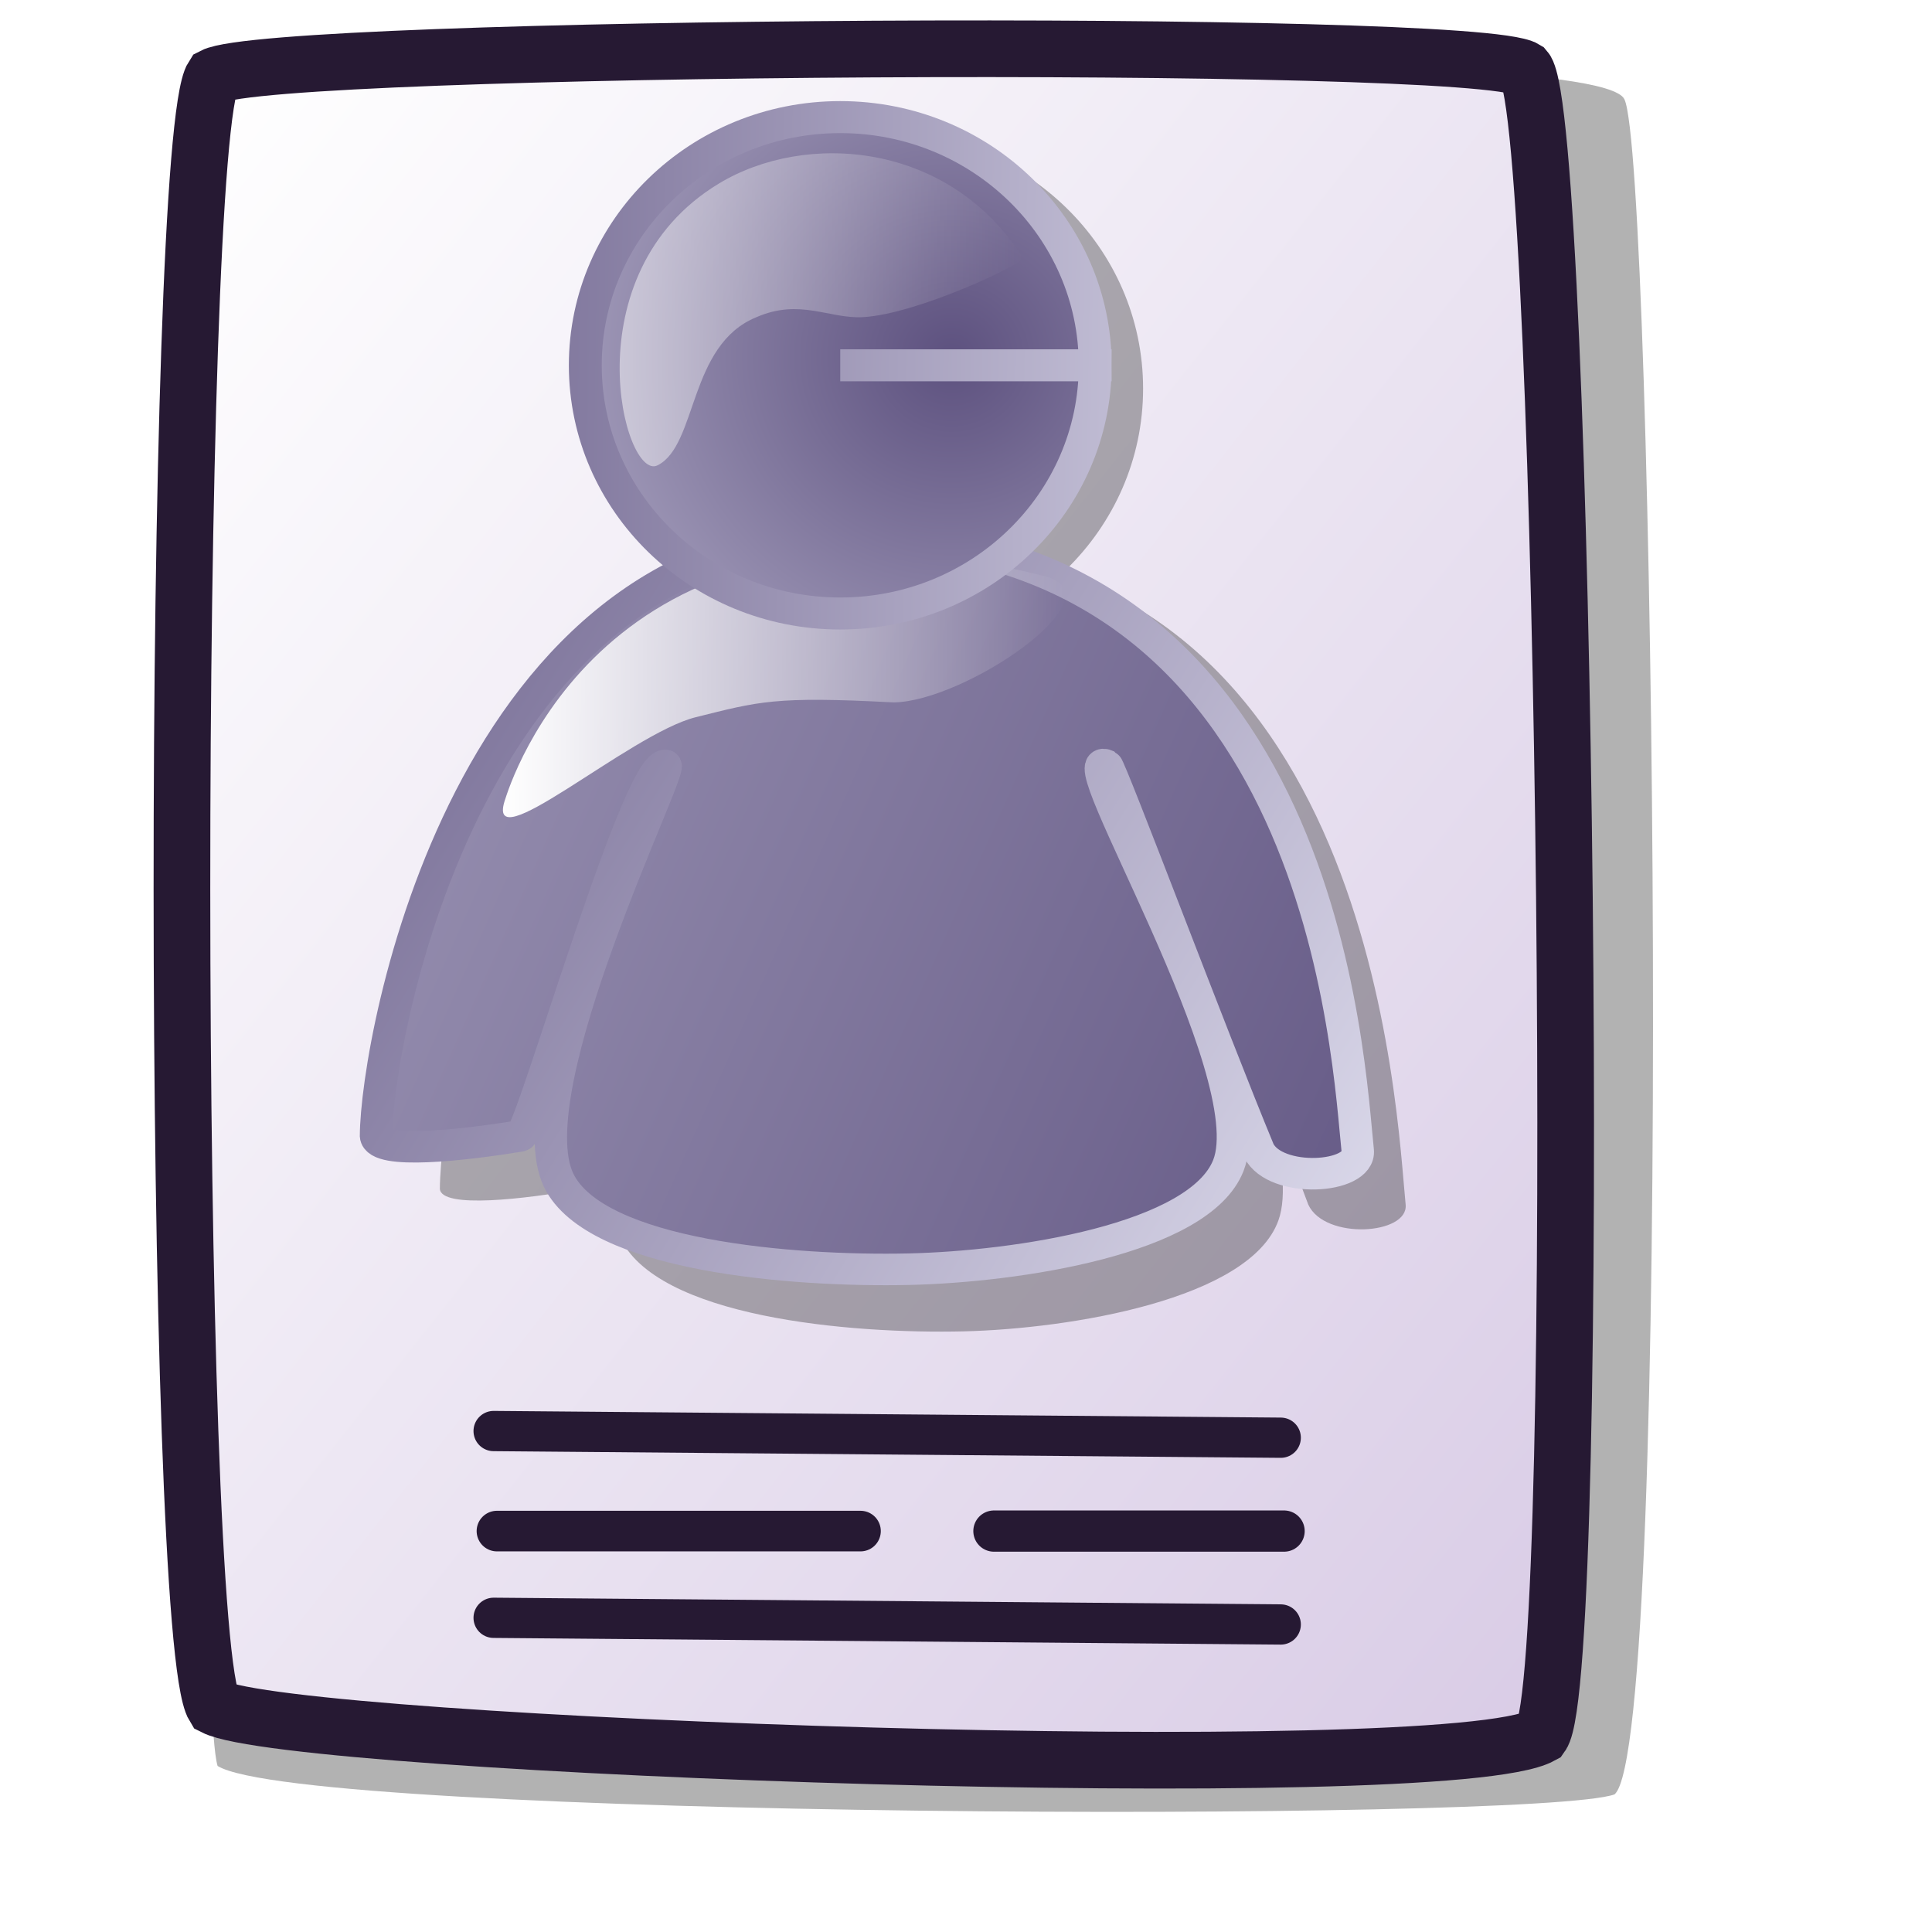
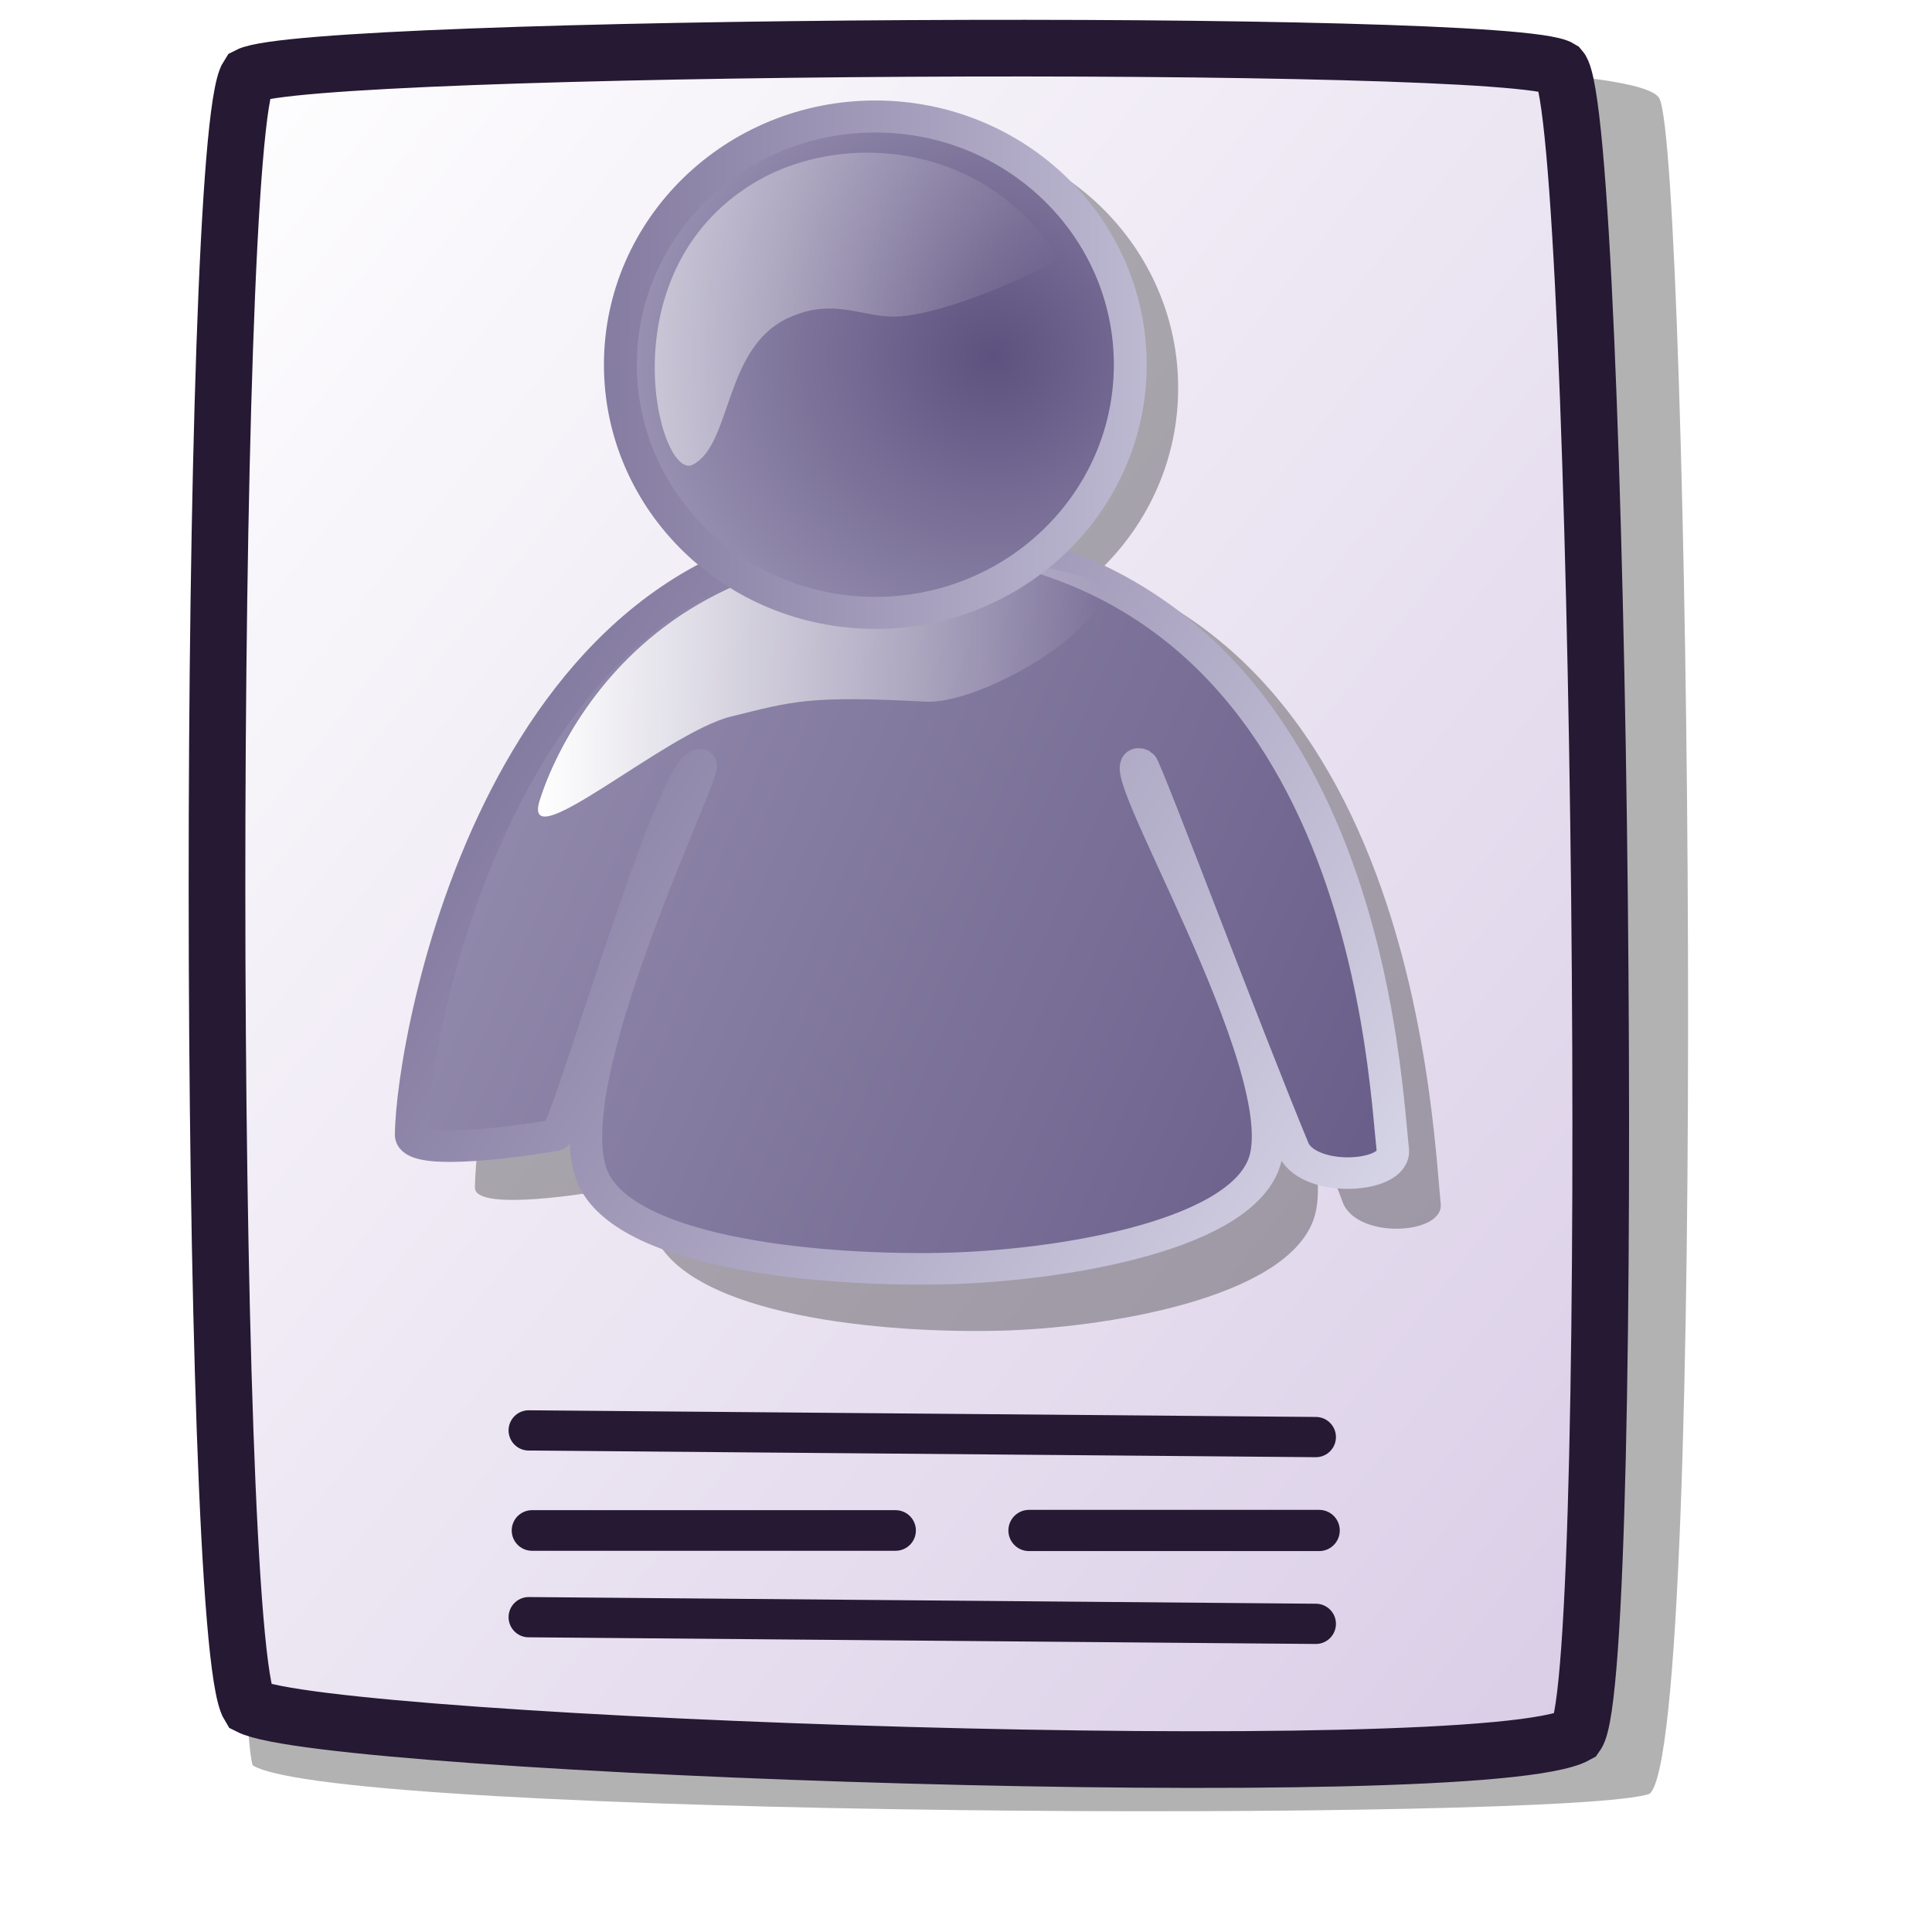
<svg xmlns="http://www.w3.org/2000/svg" xmlns:xlink="http://www.w3.org/1999/xlink" id="svg1" width="48pt" height="48pt">
  <defs id="defs3">
    <linearGradient id="linearGradient703">
      <stop style="stop-color:#d9cce6;stop-opacity:1;" offset="0" id="stop704" />
      <stop style="stop-color:#73667f;stop-opacity:1;" offset="1" id="stop705" />
    </linearGradient>
    <linearGradient id="linearGradient866">
      <stop style="stop-color:#ffffff;stop-opacity:1;" offset="0" id="stop867" />
      <stop style="stop-color:#d9cce6;stop-opacity:1;" offset="1" id="stop868" />
    </linearGradient>
    <linearGradient id="linearGradient584">
      <stop style="stop-color:#ffffff;stop-opacity:1;" offset="0" id="stop585" />
      <stop style="stop-color:#ffffff;stop-opacity:0;" offset="1" id="stop586" />
    </linearGradient>
-     <linearGradient xlink:href="#linearGradient866" id="linearGradient586" x1="-0" y1="0.016" x2="0.991" y2="0.984" />
+     <linearGradient xlink:href="#linearGradient866" id="linearGradient586" x1="5.637" y1="1.437" x2="58.039" y2="52.65" gradientTransform="matrix(0.902581,0,0,1.107934,1.161963,-2.044554e-2)" gradientUnits="userSpaceOnUse" />
    <linearGradient xlink:href="#linearGradient584" id="linearGradient587" x1="0" y1="-0" x2="1" y2="1" />
    <linearGradient xlink:href="#linearGradient584" id="linearGradient700" x1="-0" y1="0" x2="1" y2="1" />
    <linearGradient xlink:href="#linearGradient584" id="linearGradient701" x1="0" y1="0" x2="1.091" y2="1" />
    <linearGradient xlink:href="#linearGradient584" id="linearGradient702" x1="0.005" y1="0.023" x2="0.991" y2="0.992" />
    <linearGradient xlink:href="#linearGradient703" id="linearGradient845" x1="0.033" y1="0.023" x2="0.967" y2="0.984" />
    <radialGradient xlink:href="#linearGradient703" id="radialGradient846" />
    <linearGradient xlink:href="#linearGradient584" id="linearGradient847" x1="0" y1="-0" x2="0.985" y2="0.939" />
    <linearGradient xlink:href="#linearGradient703" id="linearGradient848" x1="0.012" y1="0.016" x2="1" y2="1" />
    <linearGradient xlink:href="#linearGradient584" id="linearGradient849" x1="0" y1="-0" x2="0.985" y2="1.023" />
    <linearGradient xlink:href="#linearGradient703" id="linearGradient850" x1="-0" y1="0" x2="1" y2="0.957" />
    <linearGradient xlink:href="#linearGradient584" id="linearGradient863" x1="-0" y1="-0" x2="0.996" y2="0.821" />
+     <linearGradient xlink:href="#linearGradient662" id="linearGradient1122" x1="25.543" y1="39.416" x2="-101.947" y2="-3.562" gradientTransform="scale(1.13617,0.88015)" gradientUnits="userSpaceOnUse" />
+     <linearGradient xlink:href="#linearGradient662" id="linearGradient1123" x1="-39.974" y1="26.539" x2="23.15" y2="56.063" gradientTransform="scale(1.13617,0.88015)" gradientUnits="userSpaceOnUse" />
+     <linearGradient xlink:href="#linearGradient584" id="linearGradient1124" gradientTransform="scale(1.438532,0.695153)" x1="-14.554" y1="28.687" x2="1.535" y2="28.687" gradientUnits="userSpaceOnUse" />
+     <radialGradient xlink:href="#linearGradient662" id="radialGradient1125" cx="41.436" cy="14.979" fx="41.436" fy="14.979" r="36.914" gradientUnits="userSpaceOnUse" />
+     <linearGradient xlink:href="#linearGradient662" id="linearGradient1126" x1="10.206" y1="9.355" x2="68.589" y2="10.182" gradientUnits="userSpaceOnUse" />
+     <linearGradient xlink:href="#linearGradient584" id="linearGradient1127" gradientTransform="scale(1.11993,0.892913)" x1="25.043" y1="18.251" x2="39.867" y2="18.251" gradientUnits="userSpaceOnUse" />
  </defs>
-   <path d="M 7.208 58.499 C 10.011 60.252 50.84 60.381 53.483 59.442 C 55.453 57.792 54.796 5.234 53.809 3.286 C 52.783 1.138 11.023 2.434 9.409 3.903 C 7.421 5.723 6.358 55.724 7.208 58.499 z " style="font-size:12;opacity:0.303;fill-rule:evenodd;stroke-width:12.5;" id="path639" />
-   <path d="M 7.093 56.542 C 9.721 57.878 47.944 59.217 51.061 57.492 C 52.459 55.536 51.874 3.822 50.524 2.288 C 48.87 1.247 9.061 1.482 7.056 2.526 C 5.682 4.64 5.673 54.228 7.093 56.542 z " style="font-size:12;fill:url(#linearGradient586);fill-rule:evenodd;stroke:#261933;stroke-width:1.877;" id="path634" />
-   <g id="g603" transform="matrix(0.741273,0,0,0.741273,6.734134,1.860661)">
+   <path d="M 8.37,58.478 C 11.173,60.232 52.002,60.36 54.645,59.422 C 56.615,57.771 55.958,5.214 54.971,3.265 C 53.945,1.117 12.185,2.414 10.571,3.883 C 8.583,5.703 7.52,55.704 8.37,58.478 z " style="font-size:12;opacity:0.303;fill-rule:evenodd;stroke-width:12.5" id="path639" />
+   <path d="M 8.255,56.522 C 10.883,57.858 49.106,59.196 52.223,57.471 C 53.621,55.515 53.036,3.801 51.686,2.268 C 50.032,1.227 10.223,1.461 8.218,2.505 C 6.843,4.619 6.835,54.208 8.255,56.522 z " style="font-size:12;fill:url(#linearGradient586);fill-rule:evenodd;stroke:#261933;stroke-width:1.877" id="path634" />
+   <g id="g603" transform="matrix(0.741273,0,0,0.741273,7.896097,1.840215)">
    <defs id="defs604">
      <linearGradient id="linearGradient662">
        <stop style="stop-color:#5d517f;stop-opacity:1;" offset="0" id="stop663" />
        <stop style="stop-color:#f3f3ff;stop-opacity:1;" offset="1" id="stop664" />
      </linearGradient>
      <linearGradient id="linearGradient599">
        <stop style="stop-color:#ffffff;stop-opacity:1;" offset="0" id="stop600" />
        <stop style="stop-color:#d9cce6;stop-opacity:1;" offset="1" id="stop601" />
      </linearGradient>
      <linearGradient id="linearGradient611">
        <stop style="stop-color:#ffffff;stop-opacity:0.367;" offset="0" id="stop612" />
        <stop style="stop-color:#ffffff;stop-opacity:0.2;" offset="1" id="stop613" />
      </linearGradient>
      <linearGradient id="linearGradient578">
        <stop style="stop-color:#8a86b9;stop-opacity:1;" offset="0" id="stop579" />
        <stop style="stop-color:#b1ace8;stop-opacity:1;" offset="1" id="stop580" />
      </linearGradient>
      <linearGradient xlink:href="#linearGradient662" id="linearGradient581" x1="-0.706" y1="0.226" x2="1.956" y2="0.264" />
      <linearGradient xlink:href="#linearGradient584" id="linearGradient583" />
      <linearGradient xlink:href="#linearGradient662" id="linearGradient860" x1="1.339" y1="0.672" x2="-2.137" y2="-0.5" />
      <linearGradient xlink:href="#linearGradient662" id="linearGradient861" x1="-0.447" y1="0.321" x2="1.274" y2="1.126" />
      <linearGradient xlink:href="#linearGradient584" id="linearGradient862" />
      <radialGradient xlink:href="#linearGradient662" id="radialGradient595" cx="0.718" cy="0.483" r="1.683" fx="0.718" fy="0.483" />
      <linearGradient xlink:href="#linearGradient662" id="linearGradient652" />
      <linearGradient xlink:href="#linearGradient662" id="linearGradient654" x1="0.455" y1="1.62" x2="0.464" y2="0.158" />
      <linearGradient xlink:href="#linearGradient584" id="linearGradient661" x1="0.586" y1="0.508" x2="-0.784" y2="0.773" />
      <radialGradient xlink:href="#linearGradient662" id="radialGradient628" cx="0.5" cy="0.5" r="0.5" fx="0.5" fy="0.5" />
      <linearGradient xlink:href="#linearGradient662" id="linearGradient669" x1="0.932" y1="-0.47" x2="0.197" y2="1.519" />
      <linearGradient xlink:href="#linearGradient662" id="linearGradient670" x1="0.034" y1="2.033" x2="0.901" y2="-0.1" />
    </defs>
-     <g id="g620" transform="matrix(1.13861,0,0,1.10846,-49.89907,11.81506)" style="font-size:12;">
-       <path style="font-size:12;fill-opacity:0.3;fill-rule:evenodd;stroke:none;stroke-width:1pt;fill:#000000;" d="M 53.11 35.006 C 53.13 30.851 56.625 8.937 71.622 9.155 C 89.824 9.416 90.654 31.977 91.015 35.644 C 91.125 36.855 87.847 37.08 87.195 35.644 C 85.392 30.795 81.469 19.146 81.318 19.049 C 79.701 18.199 87.446 32.232 86.02 36.283 C 84.899 39.466 77.835 40.648 73.679 40.751 C 69.216 40.861 61.578 40.188 60.162 36.921 C 58.443 32.954 64.673 19.043 64.276 19.049 C 63.159 19.061 59.123 34.872 58.693 35.006 C 56.464 35.419 53.164 35.819 53.11 35.006 z " id="path612" />
-       <path style="font-size:12;fill-opacity:0.3;fill-rule:evenodd;stroke:none;stroke-width:1pt;fill:#000000;" id="path614" d="M 46.996 15.354 A 10.339 10.339 0 1 0 26.318,15.354 A 10.339 10.339 0 1 0 46.996 15.354 L 36.657 15.354 z" transform="matrix(0.998119,0,0,0.998119,33.80278,-12.58121)" />
+     <g id="g620" transform="matrix(1.13861,0,0,1.10846,-49.89907,11.81506)" style="font-size:12">
+       <path style="fill:#000000;fill-opacity:0.3;fill-rule:evenodd;stroke:none;stroke-width:1pt" d="M 53.11,35.006 C 53.13,30.851 56.625,8.937 71.622,9.155 C 89.824,9.416 90.654,31.977 91.015,35.644 C 91.125,36.855 87.847,37.08 87.195,35.644 C 85.392,30.795 81.469,19.146 81.318,19.049 C 79.701,18.199 87.446,32.232 86.02,36.283 C 84.899,39.466 77.835,40.648 73.679,40.751 C 69.216,40.861 61.578,40.188 60.162,36.921 C 58.443,32.954 64.673,19.043 64.276,19.049 C 63.159,19.061 59.123,34.872 58.693,35.006 C 56.464,35.419 53.164,35.819 53.11,35.006 z " id="path612" />
+       <path style="fill:#000000;fill-opacity:0.3;fill-rule:evenodd;stroke:none;stroke-width:1pt" id="path614" d="M 46.996 15.354 A 10.339 10.339 0 1 1  26.318,15.354 A 10.339 10.339 0 1 1  46.996 15.354 z" transform="matrix(0.998119,0,0,0.998119,33.80278,-12.58121)" />
      <g id="g606" transform="translate(30.39048,-16.2918)">
-         <path style="font-size:12;fill:url(#linearGradient860);fill-opacity:1.00;fill-rule:evenodd;stroke:url(#linearGradient861);stroke-width:1pt;" d="M -26.161 39.009 C -26.14 34.93 -22.413 13.416 -6.423 13.631 C 12.985 13.886 13.87 36.035 14.255 39.635 C 14.372 40.823 10.878 41.045 10.182 39.635 C 8.26 34.875 4.077 23.438 3.916 23.343 C 2.192 22.509 10.449 36.286 8.929 40.262 C 7.734 43.387 0.202 44.547 -4.23 44.648 C -8.988 44.756 -17.132 44.096 -18.642 40.888 C -20.474 36.994 -13.832 23.338 -14.255 23.343 C -15.446 23.355 -19.749 38.877 -20.208 39.009 C -22.584 39.414 -26.104 39.806 -26.161 39.009 z " id="path635" transform="matrix(0.953371,0,0,0.953371,45.15401,11.97055)" />
-         <path style="font-size:12;fill:url(#linearGradient862);fill-opacity:1.00;fill-rule:evenodd;stroke-width:1pt;" d="M -20.835 24.753 C -21.791 27.545 -15.727 22.002 -13.002 21.307 C -10.401 20.644 -9.776 20.412 -4.856 20.68 C -1.936 20.652 4.441 16.207 1.41 15.354 C -15.964 10.782 -20.361 23.216 -20.835 24.753 z " id="path637" transform="matrix(0.953371,0,0,0.953371,45.15401,11.97055)" />
-         <path style="font-size:12;fill:url(#radialGradient595);fill-opacity:1.00;fill-rule:evenodd;stroke:url(#linearGradient581);stroke-width:1pt;" id="path608" d="M 46.996 15.354 A 10.339 10.339 0 1 0 26.318,15.354 A 10.339 10.339 0 1 0 46.996 15.354 L 36.657 15.354 z" transform="matrix(0.967816,0,0,0.967816,2.956578,3.235958)" />
-         <path style="font-size:12;fill:url(#linearGradient583);fill-opacity:0.492;fill-rule:evenodd;stroke-width:1pt;" d="M 33.68 16.607 C 35.479 15.806 36.666 16.687 38.066 16.607 C 40.321 16.479 44.759 14.306 44.646 14.101 C 41.609 9.182 35.705 8.728 32.114 10.968 C 25.992 14.785 28.225 23.588 29.607 22.873 C 31.254 22.022 30.868 17.778 33.68 16.607 z " id="path630" transform="matrix(0.953371,0,0,0.953371,3.03804,0.321456)" />
+         <path style="font-size:12;fill:url(#linearGradient1122);fill-opacity:1;fill-rule:evenodd;stroke:url(#linearGradient1123);stroke-width:1pt" d="M -26.161,39.009 C -26.14,34.93 -22.413,13.416 -6.423,13.631 C 12.985,13.886 13.87,36.035 14.255,39.635 C 14.372,40.823 10.878,41.045 10.182,39.635 C 8.26,34.875 4.077,23.438 3.916,23.343 C 2.192,22.509 10.449,36.286 8.929,40.262 C 7.734,43.387 0.202,44.547 -4.23,44.648 C -8.988,44.756 -17.132,44.096 -18.642,40.888 C -20.474,36.994 -13.832,23.338 -14.255,23.343 C -15.446,23.355 -19.749,38.877 -20.208,39.009 C -22.584,39.414 -26.104,39.806 -26.161,39.009 z " id="path635" transform="matrix(0.953371,0,0,0.953371,45.15401,11.97055)" />
+         <path style="font-size:12;fill:url(#linearGradient1124);fill-opacity:1;fill-rule:evenodd;stroke-width:1pt" d="M -20.835,24.753 C -21.791,27.545 -15.727,22.002 -13.002,21.307 C -10.401,20.644 -9.776,20.412 -4.856,20.68 C -1.936,20.652 4.441,16.207 1.41,15.354 C -15.964,10.782 -20.361,23.216 -20.835,24.753 z " id="path637" transform="matrix(0.953371,0,0,0.953371,45.15401,11.97055)" />
+         <path style="font-size:12;fill:url(#radialGradient1125);fill-opacity:1;fill-rule:evenodd;stroke:url(#linearGradient1126);stroke-width:1pt" id="path608" d="M 46.996 15.354 A 10.339 10.339 0 1 1  26.318,15.354 A 10.339 10.339 0 1 1  46.996 15.354 z" transform="matrix(0.967816,0,0,0.967816,2.956578,3.235958)" />
+         <path style="font-size:12;fill:url(#linearGradient1127);fill-opacity:0.492;fill-rule:evenodd;stroke-width:1pt" d="M 33.68,16.607 C 35.479,15.806 36.666,16.687 38.066,16.607 C 40.321,16.479 44.759,14.306 44.646,14.101 C 41.609,9.182 35.705,8.728 32.114,10.968 C 25.992,14.785 28.225,23.588 29.607,22.873 C 31.254,22.022 30.868,17.778 33.68,16.607 z " id="path630" transform="matrix(0.953371,0,0,0.953371,3.03804,0.321456)" />
      </g>
    </g>
  </g>
-   <path style="fill:none;fill-rule:evenodd;stroke:#261933;stroke-opacity:1;stroke-width:1pt;stroke-linejoin:miter;stroke-linecap:round;fill-opacity:1.00;" d="M 16.352 47.405 L 42.426 47.626 " id="path640" />
-   <path style="font-size:12;fill:none;fill-opacity:1.00;fill-rule:evenodd;stroke:#261933;stroke-width:1.009pt;stroke-linecap:round;stroke-opacity:1;" d="M 16.462 50.719 L 28.505 50.719 " id="path641" />
-   <path style="font-size:12;fill:none;fill-opacity:1.00;fill-rule:evenodd;stroke:#261933;stroke-width:1.024pt;stroke-linecap:round;stroke-opacity:1;" d="M 32.925 50.719 L 42.537 50.719 " id="path642" />
-   <path style="fill:none;fill-rule:evenodd;stroke:#261933;stroke-opacity:1;stroke-width:1pt;stroke-linejoin:miter;stroke-linecap:round;fill-opacity:1.00;" d="M 16.352 53.592 L 42.426 53.813 " id="path643" />
+   <path style="fill:none;fill-opacity:1;fill-rule:evenodd;stroke:#261933;stroke-width:1pt;stroke-linecap:round;stroke-linejoin:miter;stroke-opacity:1" d="M 17.514,47.384 L 43.588,47.605" id="path640" />
+   <path style="font-size:12;fill:none;fill-opacity:1;fill-rule:evenodd;stroke:#261933;stroke-width:1.009pt;stroke-linecap:round;stroke-opacity:1" d="M 17.624,50.699 L 29.667,50.699" id="path641" />
+   <path style="font-size:12;fill:none;fill-opacity:1;fill-rule:evenodd;stroke:#261933;stroke-width:1.024pt;stroke-linecap:round;stroke-opacity:1" d="M 34.087,50.699 L 43.699,50.699" id="path642" />
+   <path style="fill:none;fill-opacity:1;fill-rule:evenodd;stroke:#261933;stroke-width:1pt;stroke-linecap:round;stroke-linejoin:miter;stroke-opacity:1" d="M 17.514,53.571 L 43.588,53.792" id="path643" />
</svg>
